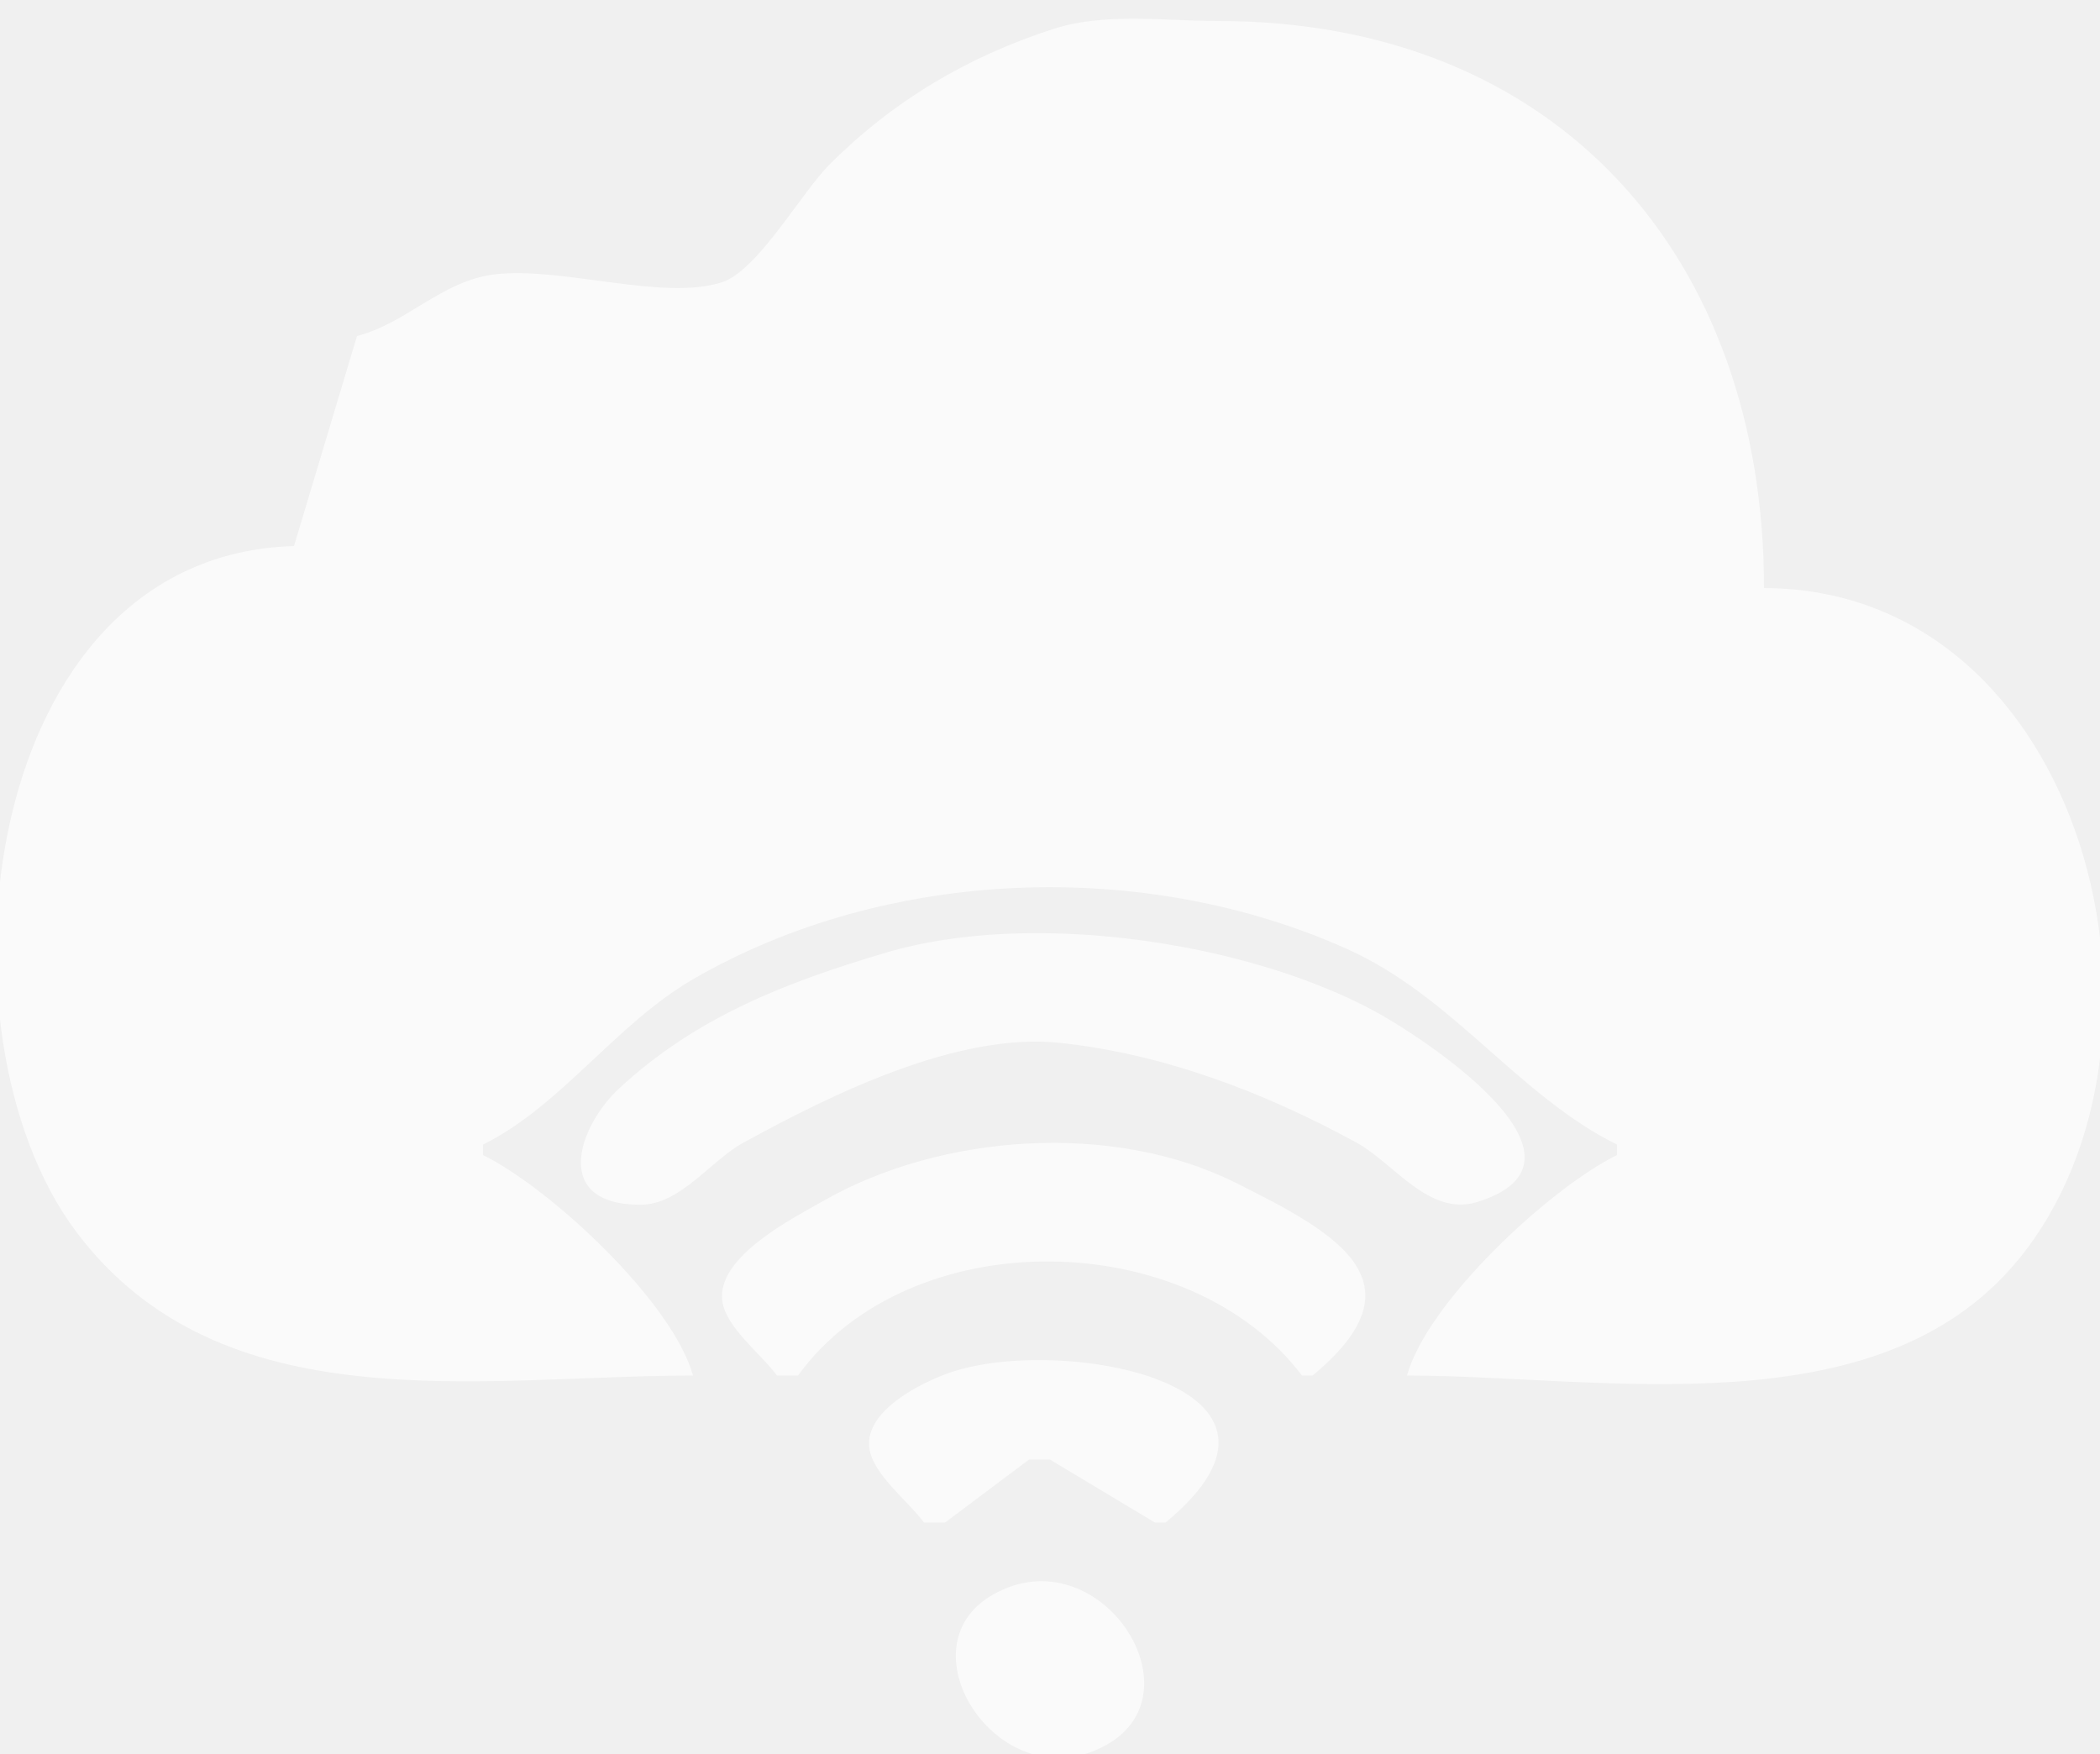
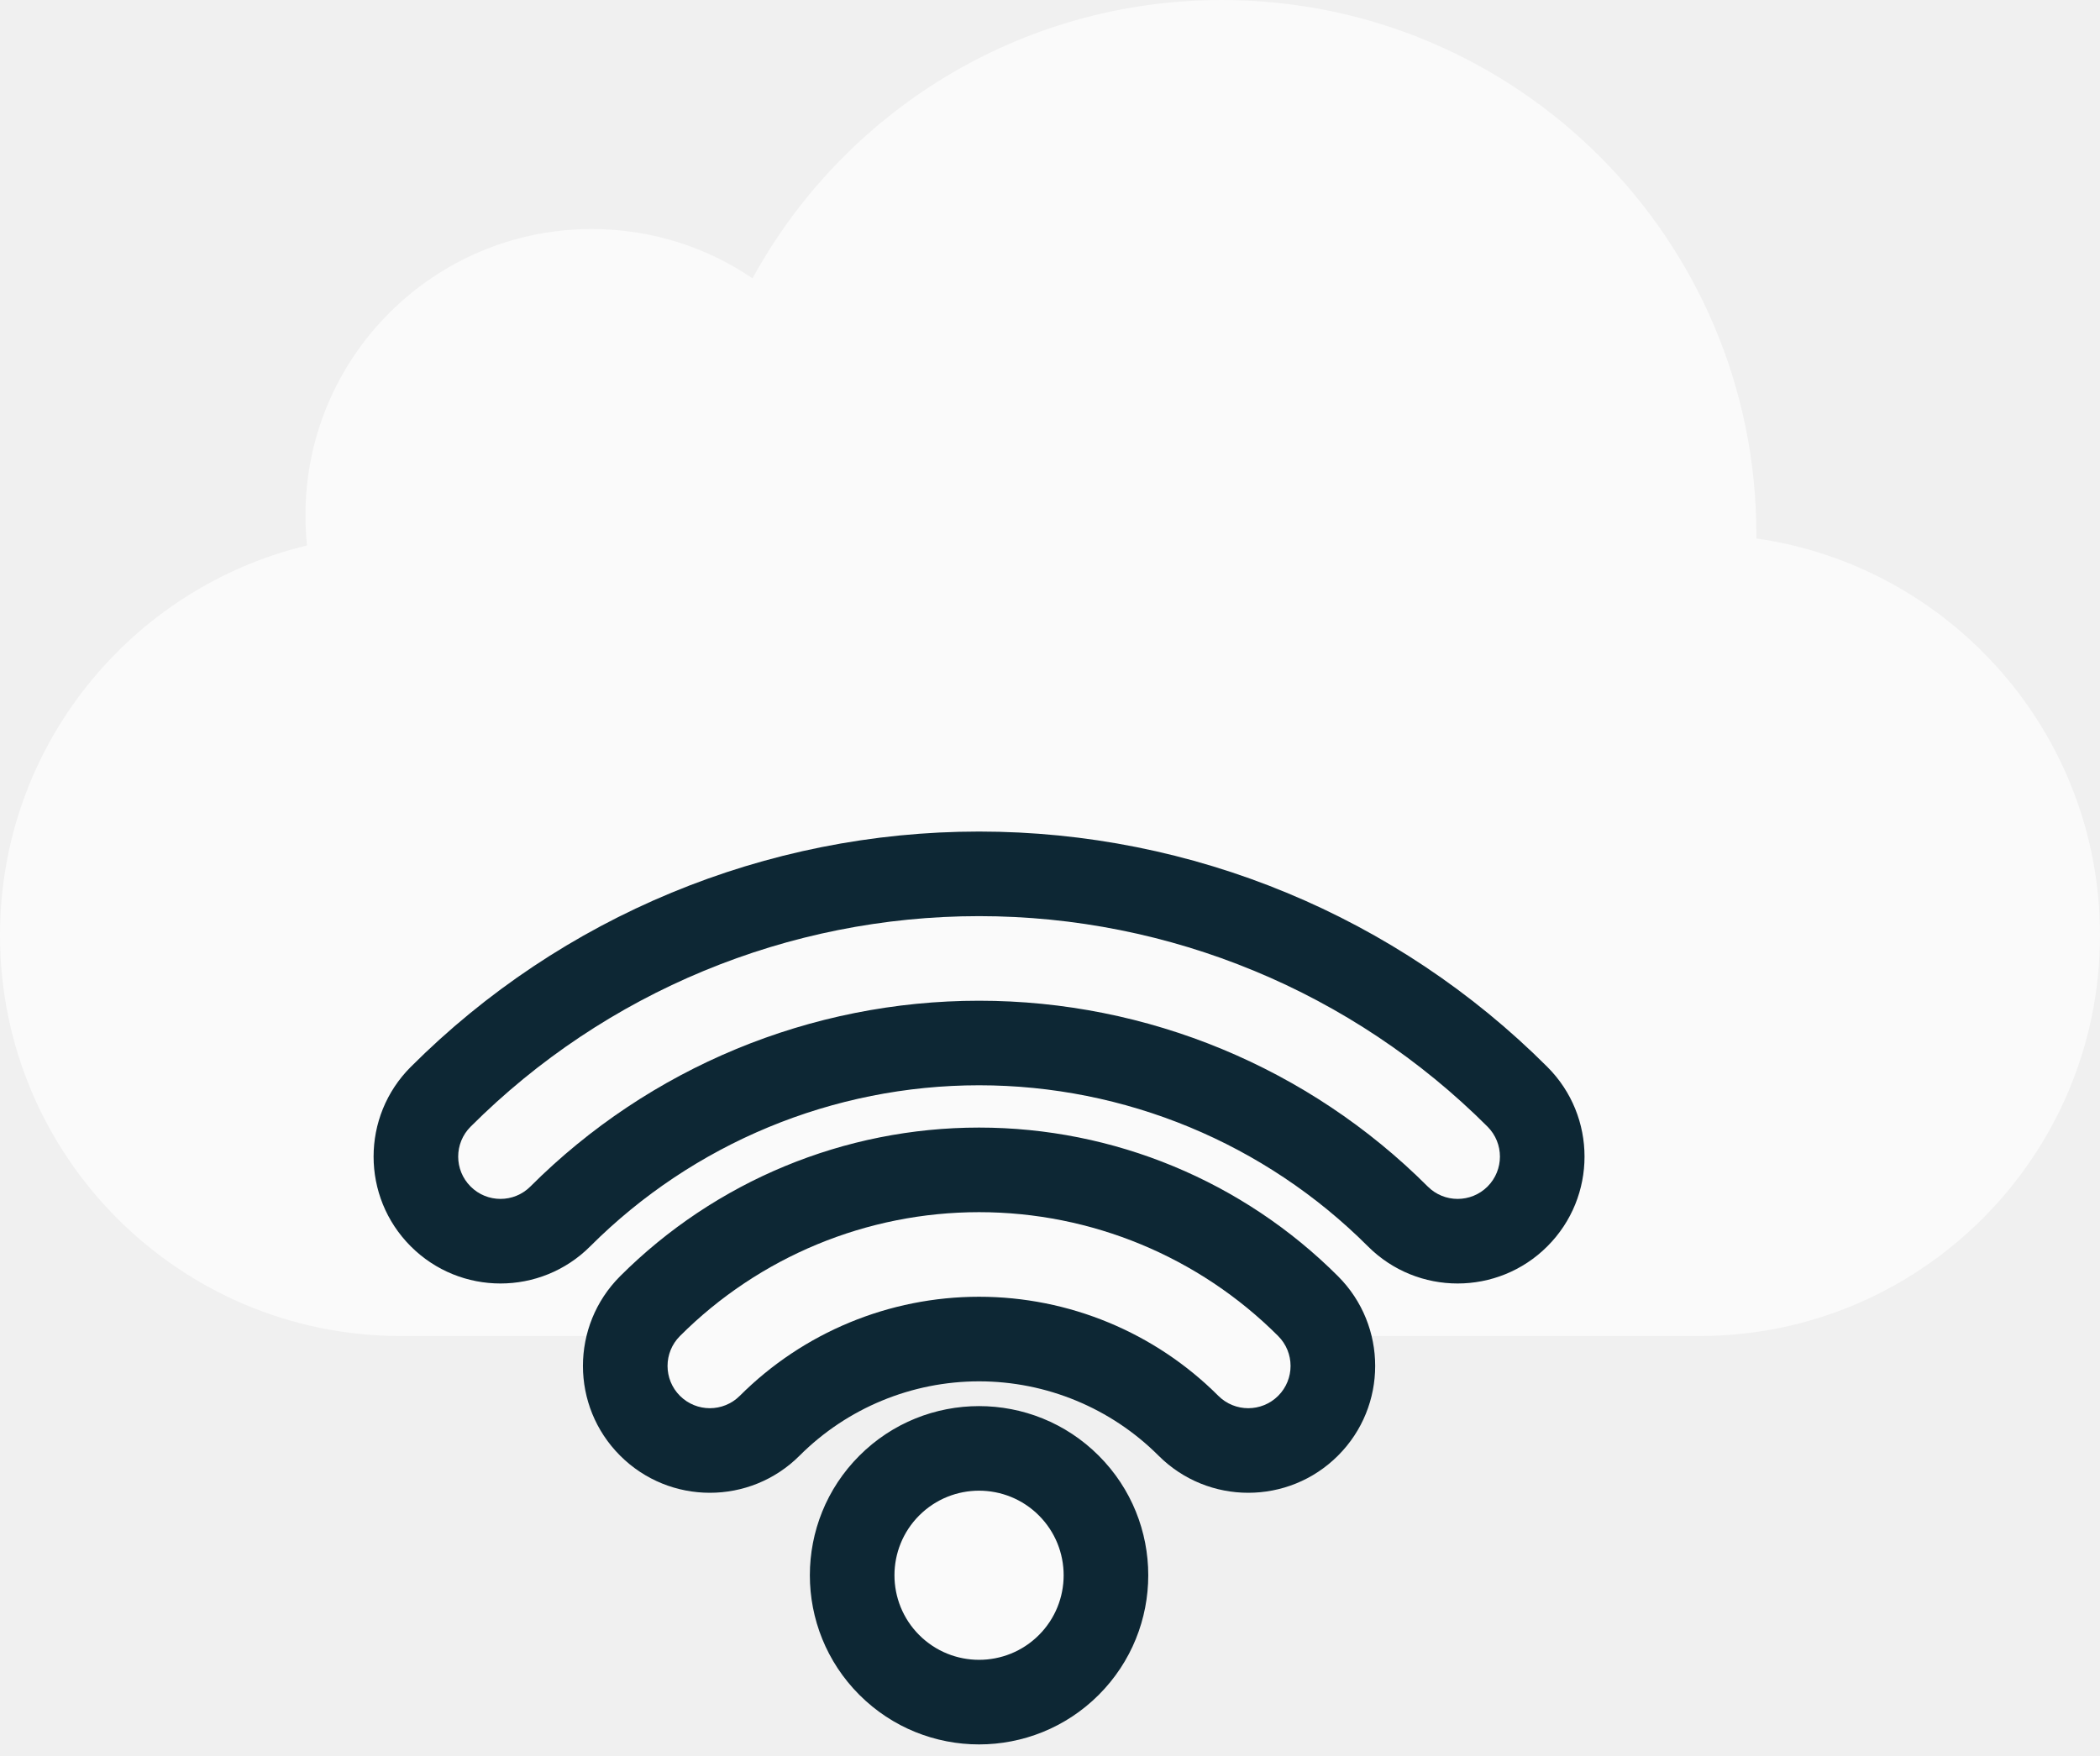
- <svg xmlns="http://www.w3.org/2000/svg" width="200" height="167">
-   <path style="fill:none; stroke:none;" d="M0 0L0 77L2 77C3.48 65.449 16.318 52.76 28 52L34 32C39.226 31.239 42.667 26.771 48.039 26.129C53.595 25.465 65.065 29.217 69.472 27.089C72.672 25.543 75.703 19.631 78.333 17C84.993 10.338 92.867 4.789 102.17 2.459C138.359 -6.606 168 21.284 168 56C180.89 56.143 196.282 68.887 198 82L200 82L200 0L0 0z" />
-   <path style="fill:#FAFAFA; stroke:none;" d="M34 32L28 52C-2.011 52.886 -6.928 98.329 7.223 117.255C21.052 135.749 45.797 131 66 131C64.072 124.007 52.459 113.185 46 110L46 109C53.417 105.343 58.636 97.523 66.014 93.249C84.449 82.571 109.058 81.695 128.386 90.418C138.413 94.944 144.646 104.388 154 109L154 110C147.541 113.185 135.928 124.007 134 131C152.583 131 178.821 136.272 192.218 119.964C209.316 99.152 198.626 56.105 168 56C168 24.553 148.4 2 116 2C111.02 2 105.219 1.188 100.424 2.725C92.199 5.364 85.101 9.571 79 15.667C76.315 18.349 72.169 25.78 68.746 26.884C63.118 28.698 53.431 25.35 47.09 26.129C42.063 26.747 38.739 30.784 34 32z" />
-   <path style="fill:none; stroke:none;" d="M46 109L46 110C52.686 114.842 62.634 123.431 66 131C45.94 131 4.073 135.277 2 105L0 105L0 167L94 167C86.259 146.796 113.741 146.796 106 167L200 167L200 107L198 107C195.976 136.567 153.383 131 134 131C137.366 123.431 147.314 114.842 154 110C134.141 85.936 100.416 77.82 71.614 90.049C61.149 94.493 54.884 102.566 46 109z" />
-   <path style="fill:#FAFAFA; stroke:none;" d="M84.425 90.711C74.922 93.524 66.325 96.828 58.965 103.657C55.107 107.236 52.445 114.733 61 114.733C64.803 114.733 67.659 110.539 70.804 108.818C79.167 104.242 91.151 98.286 100.925 99.313C110.811 100.353 120.491 104.055 129.196 108.818C132.772 110.775 136.112 115.892 140.689 114.471C153.514 110.491 135.381 98.691 130.804 96.239C118.411 89.6 98.055 86.676 84.425 90.711M74 131L75 131L76 131C86.655 116.321 113.163 116.703 124 131L125 131C135.821 122.07 127.221 117.384 117.6 112.6C105.97 106.816 89.648 107.947 78.439 114.353C75.512 116.025 68.281 119.654 68.788 123.859C69.097 126.42 72.533 128.974 74 131M88 145L89 145L90 145L98 139L99 139L100 139L110 145L111 145C126.911 131.869 101.09 127.03 90.439 130.728C87.761 131.657 82.363 134.333 82.788 137.859C83.097 140.42 86.533 142.974 88 145M94.573 151.858C85.563 156.972 95.427 171.819 105.427 166.142C114.437 161.028 104.573 146.181 94.573 151.858z" />
+ <svg xmlns="http://www.w3.org/2000/svg" width="55" height="46" viewBox="0 0 55 46" fill="none">
+   <path fill-rule="evenodd" clip-rule="evenodd" d="M46 14.106C46 14.071 46 14.036 46 14C46 6.268 39.732 0 32 0C26.699 0 22.085 2.947 19.709 7.291C18.509 6.476 17.06 6 15.5 6C11.358 6 8 9.358 8 13.5C8 13.767 8.014 14.03 8.041 14.29C3.428 15.396 0 19.548 0 24.5C0 30.299 4.701 35 10.5 35H44.5C50.299 35 55 30.299 55 24.5C55 19.21 51.088 14.834 46 14.106Z" fill="#FAFAFA" />
+   <mask id="path-2-outside-1_1340_2688" maskUnits="userSpaceOnUse" x="9" y="21" width="33" height="25" fill="black">
+     <rect fill="white" x="9" y="21" width="33" height="25" />
+     <path fill-rule="evenodd" clip-rule="evenodd" d="M12.325 31.083C11.892 30.65 11.892 29.949 12.325 29.516C15.857 25.984 20.647 24 25.642 24C30.637 24 35.428 25.984 38.96 29.516C39.392 29.949 39.392 30.65 38.96 31.083C38.527 31.516 37.825 31.516 37.393 31.083C34.276 27.967 30.049 26.216 25.642 26.216C21.235 26.216 17.008 27.967 13.891 31.083C13.459 31.516 12.757 31.516 12.325 31.083ZM17.808 36.567C17.375 36.134 17.375 35.433 17.808 35C19.886 32.922 22.704 31.755 25.642 31.755C28.58 31.755 31.398 32.922 33.476 35C33.909 35.433 33.909 36.134 33.476 36.567C33.043 36.999 32.342 36.999 31.909 36.567C30.247 34.905 27.993 33.971 25.642 33.971C23.291 33.971 21.037 34.905 19.375 36.567C18.942 36.999 18.241 36.999 17.808 36.567ZM24.075 39.7C23.21 40.566 23.21 41.969 24.075 42.834C24.941 43.699 26.343 43.699 27.209 42.834C28.074 41.969 28.074 40.566 27.209 39.7C26.343 38.835 24.941 38.835 24.075 39.7Z" />
+   </mask>
+   <path fill-rule="evenodd" clip-rule="evenodd" d="M12.325 31.083C11.892 30.65 11.892 29.949 12.325 29.516C15.857 25.984 20.647 24 25.642 24C30.637 24 35.428 25.984 38.96 29.516C39.392 29.949 39.392 30.65 38.96 31.083C38.527 31.516 37.825 31.516 37.393 31.083C34.276 27.967 30.049 26.216 25.642 26.216C21.235 26.216 17.008 27.967 13.891 31.083C13.459 31.516 12.757 31.516 12.325 31.083ZM17.808 36.567C17.375 36.134 17.375 35.433 17.808 35C19.886 32.922 22.704 31.755 25.642 31.755C28.58 31.755 31.398 32.922 33.476 35C33.909 35.433 33.909 36.134 33.476 36.567C33.043 36.999 32.342 36.999 31.909 36.567C30.247 34.905 27.993 33.971 25.642 33.971C23.291 33.971 21.037 34.905 19.375 36.567C18.942 36.999 18.241 36.999 17.808 36.567ZM24.075 39.7C23.21 40.566 23.21 41.969 24.075 42.834C24.941 43.699 26.343 43.699 27.209 42.834C28.074 41.969 28.074 40.566 27.209 39.7C26.343 38.835 24.941 38.835 24.075 39.7Z" fill="#FAFAFA" />
+   <path d="M12.325 29.516L13.891 31.083L12.325 29.516ZM12.325 31.083L10.758 32.65L12.325 31.083ZM25.642 24L25.642 26.216L25.642 26.216L25.642 24ZM38.96 29.516L40.526 27.95L40.526 27.95L38.96 29.516ZM38.96 31.083L40.526 32.65L40.526 32.65L38.96 31.083ZM37.393 31.083L35.826 32.65L35.826 32.65L37.393 31.083ZM25.642 26.216L25.642 24L25.642 24L25.642 26.216ZM13.891 31.083L15.458 32.65L15.458 32.65L13.891 31.083ZM17.808 35L19.375 36.567L19.375 36.567L17.808 35ZM17.808 36.567L19.375 35L19.375 35L17.808 36.567ZM25.642 31.755L25.642 33.971L25.642 33.971L25.642 31.755ZM33.476 35L35.043 33.433L35.043 33.433L33.476 35ZM33.476 36.567L35.043 38.133L35.043 38.133L33.476 36.567ZM31.909 36.567L30.342 38.133L30.342 38.133L31.909 36.567ZM19.375 36.567L17.808 35L17.808 35L19.375 36.567ZM24.075 42.834L25.642 41.267L25.642 41.267L24.075 42.834ZM24.075 39.7L25.642 41.267L25.642 41.267L24.075 39.7ZM27.209 42.834L25.642 41.267L25.642 41.267L27.209 42.834ZM10.758 27.95C9.46 29.247 9.46 31.352 10.758 32.65L13.891 29.516C14.324 29.949 14.324 30.65 13.891 31.083L10.758 27.95ZM25.642 21.784C20.059 21.784 14.705 24.002 10.758 27.95L13.891 31.083C17.008 27.967 21.235 26.216 25.642 26.216L25.642 21.784ZM40.526 27.95C36.579 24.002 31.225 21.784 25.642 21.784L25.642 26.216C30.049 26.216 34.276 27.967 37.393 31.083L40.526 27.95ZM40.526 32.65C41.824 31.352 41.824 29.247 40.526 27.95L37.393 31.083C36.96 30.65 36.96 29.949 37.393 29.516L40.526 32.65ZM35.826 32.65C37.124 33.948 39.228 33.948 40.526 32.65L37.393 29.516C37.825 29.084 38.527 29.084 38.96 29.516L35.826 32.65ZM25.642 28.431C29.462 28.431 33.125 29.949 35.826 32.65L38.96 29.516C35.428 25.984 30.637 24 25.642 24L25.642 28.431ZM15.458 32.65C18.159 29.949 21.822 28.431 25.642 28.431L25.642 24C20.647 24 15.857 25.984 12.325 29.516L15.458 32.65ZM10.758 32.65C12.056 33.948 14.16 33.948 15.458 32.65L12.325 29.516C12.757 29.084 13.459 29.084 13.891 29.516L10.758 32.65ZM16.241 33.433C14.943 34.731 14.943 36.836 16.241 38.133L19.375 35C19.808 35.433 19.808 36.134 19.375 36.567L16.241 33.433ZM25.642 29.539C22.116 29.539 18.735 30.94 16.241 33.433L19.375 36.567C21.037 34.905 23.291 33.971 25.642 33.971V29.539ZM35.043 33.433C32.55 30.94 29.168 29.539 25.642 29.539L25.642 33.971C27.993 33.971 30.247 34.905 31.909 36.567L35.043 33.433ZM35.043 38.133C36.341 36.836 36.341 34.731 35.043 33.433L31.909 36.567C31.477 36.134 31.477 35.433 31.909 35L35.043 38.133ZM30.342 38.133C31.64 39.431 33.745 39.431 35.043 38.133L31.909 35C32.342 34.567 33.043 34.567 33.476 35L30.342 38.133ZM25.642 36.187C27.405 36.187 29.096 36.887 30.342 38.133L33.476 35C31.398 32.922 28.58 31.755 25.642 31.755V36.187ZM20.942 38.133C22.188 36.887 23.879 36.187 25.642 36.187V31.755C22.704 31.755 19.886 32.922 17.808 35L20.942 38.133ZM16.241 38.133C17.539 39.431 19.644 39.431 20.942 38.133L17.808 35C18.241 34.567 18.942 34.567 19.375 35L16.241 38.133ZM25.642 41.267V41.267L22.508 38.134C20.778 39.864 20.778 42.67 22.508 44.401L25.642 41.267ZM25.642 41.267H25.642L22.508 44.401C24.239 46.131 27.045 46.131 28.776 44.401L25.642 41.267ZM25.642 41.267V41.267L28.776 44.401C30.506 42.67 30.506 39.864 28.776 38.134L25.642 41.267ZM25.642 41.267H25.642L28.776 38.134C27.045 36.403 24.239 36.403 22.508 38.134L25.642 41.267Z" fill="#0D2734" mask="url(#path-2-outside-1_1340_2688)" />
</svg>
